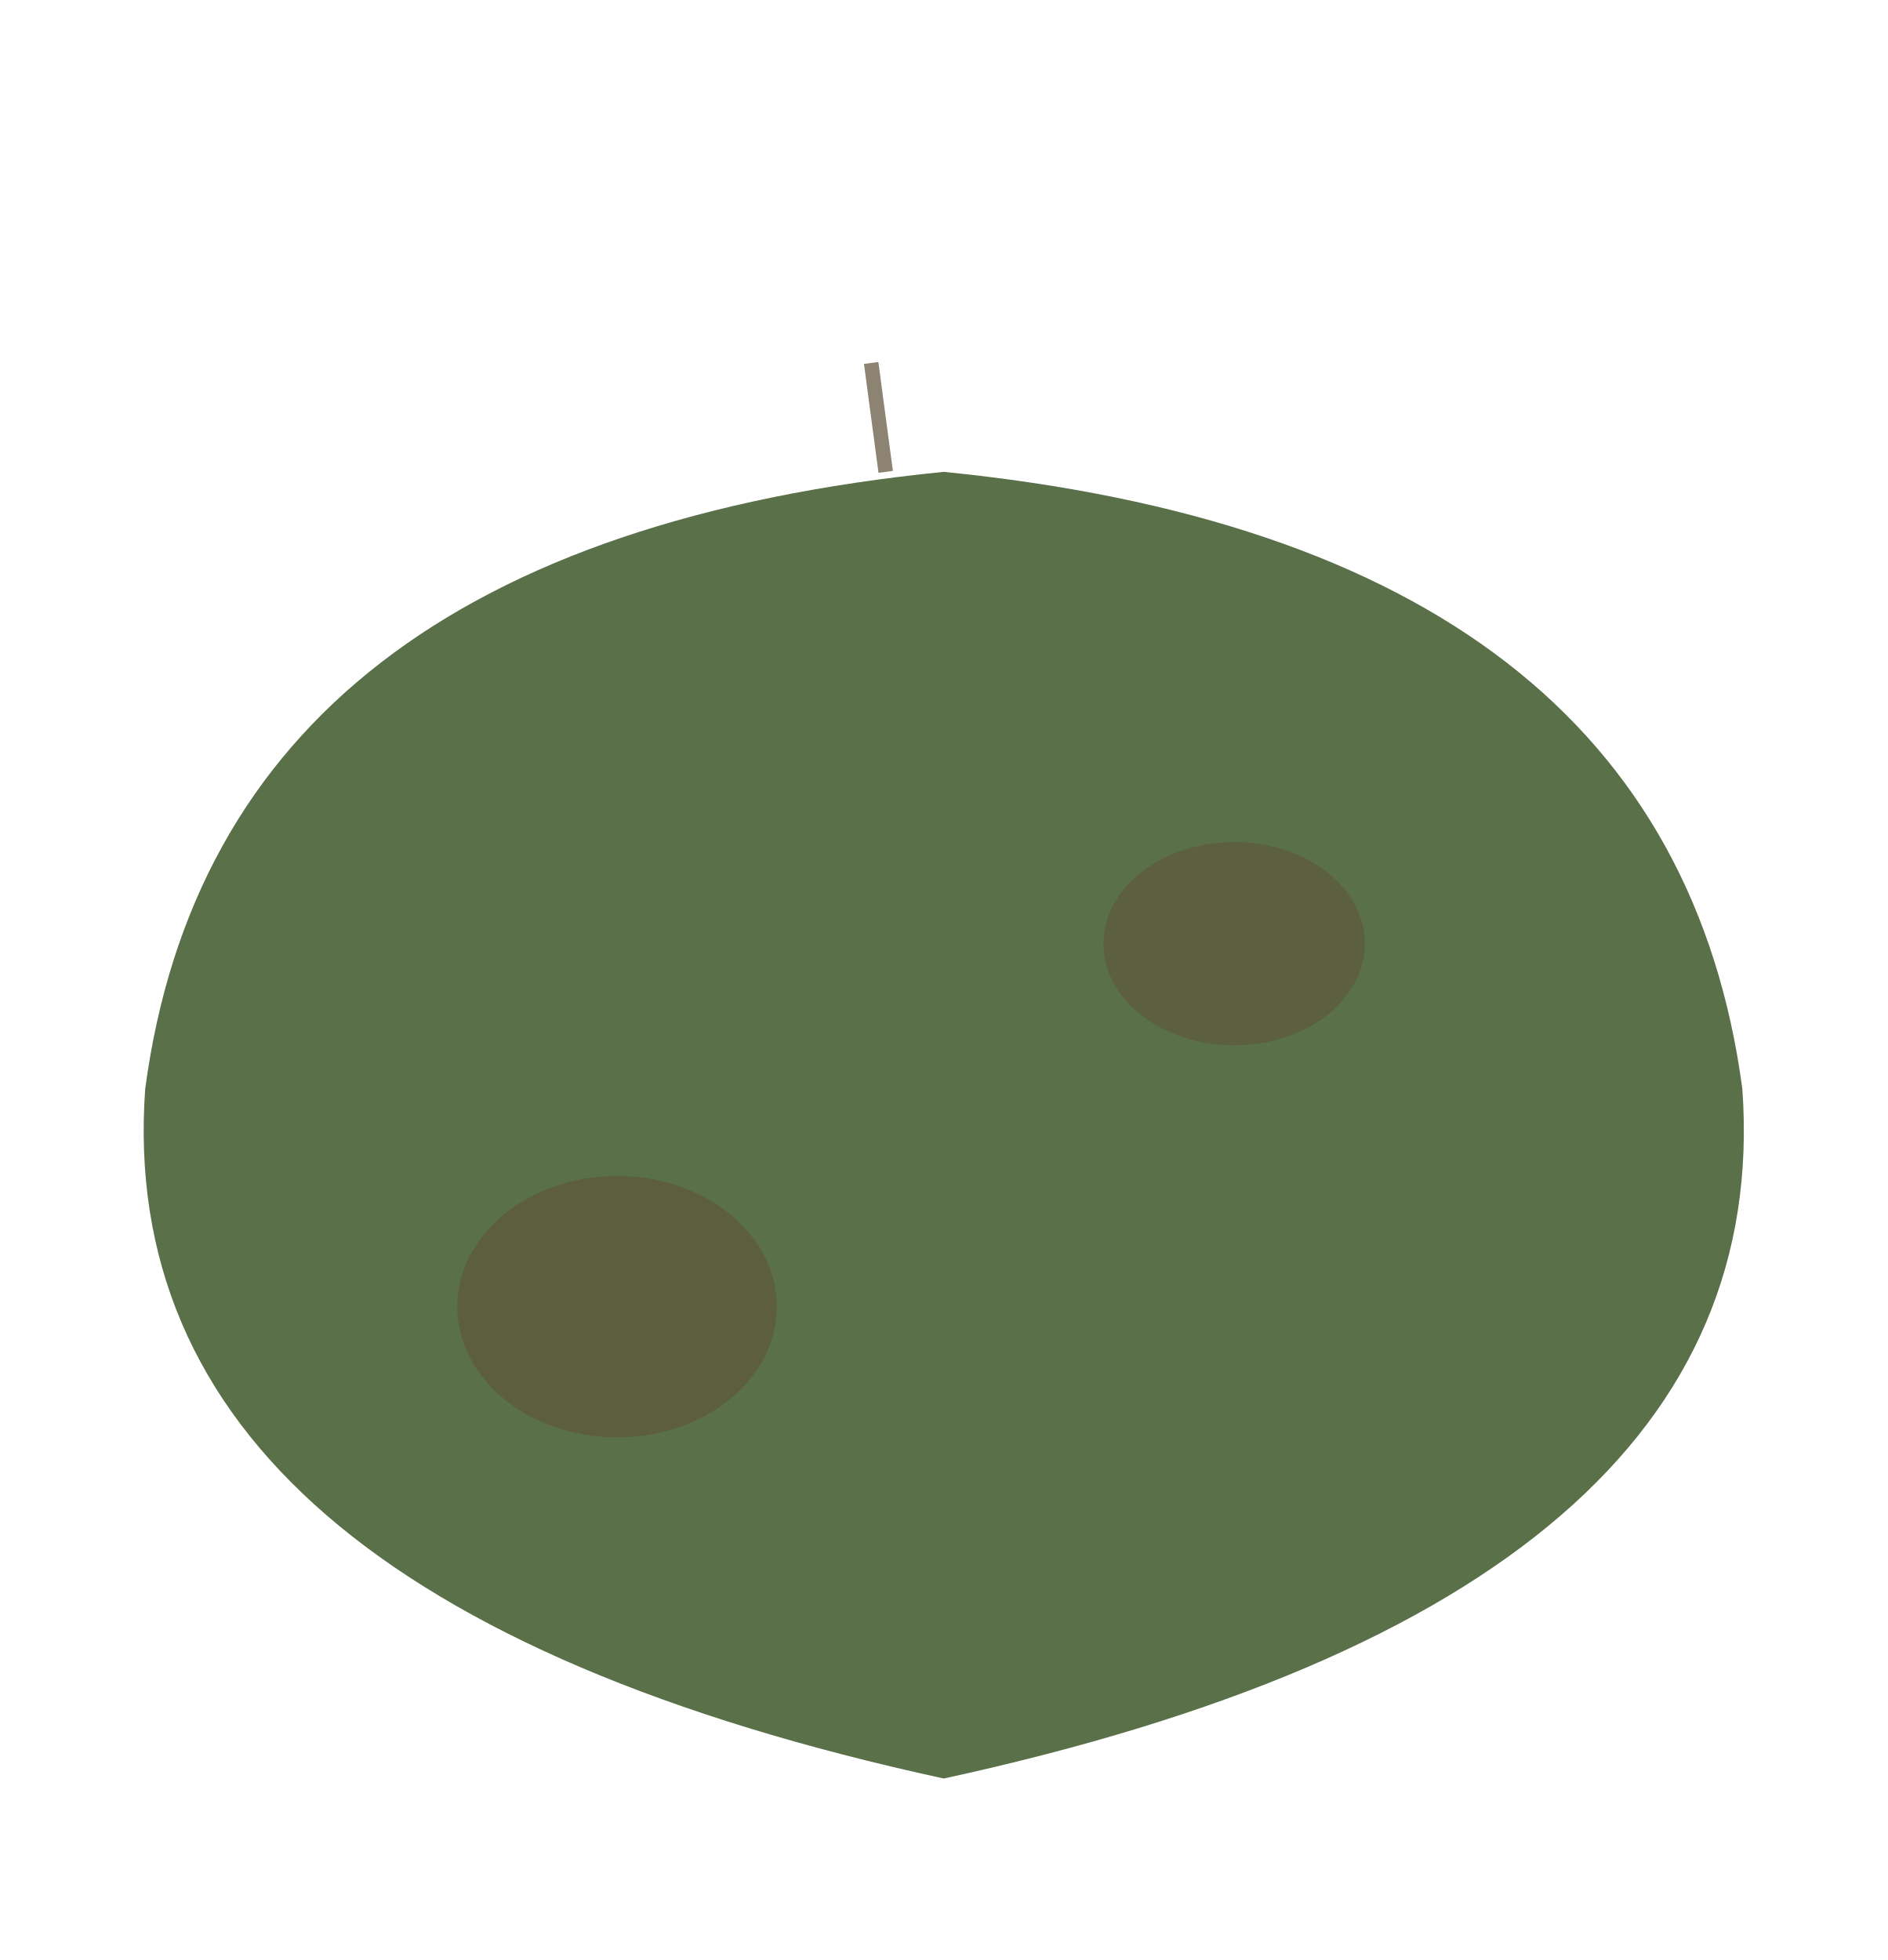
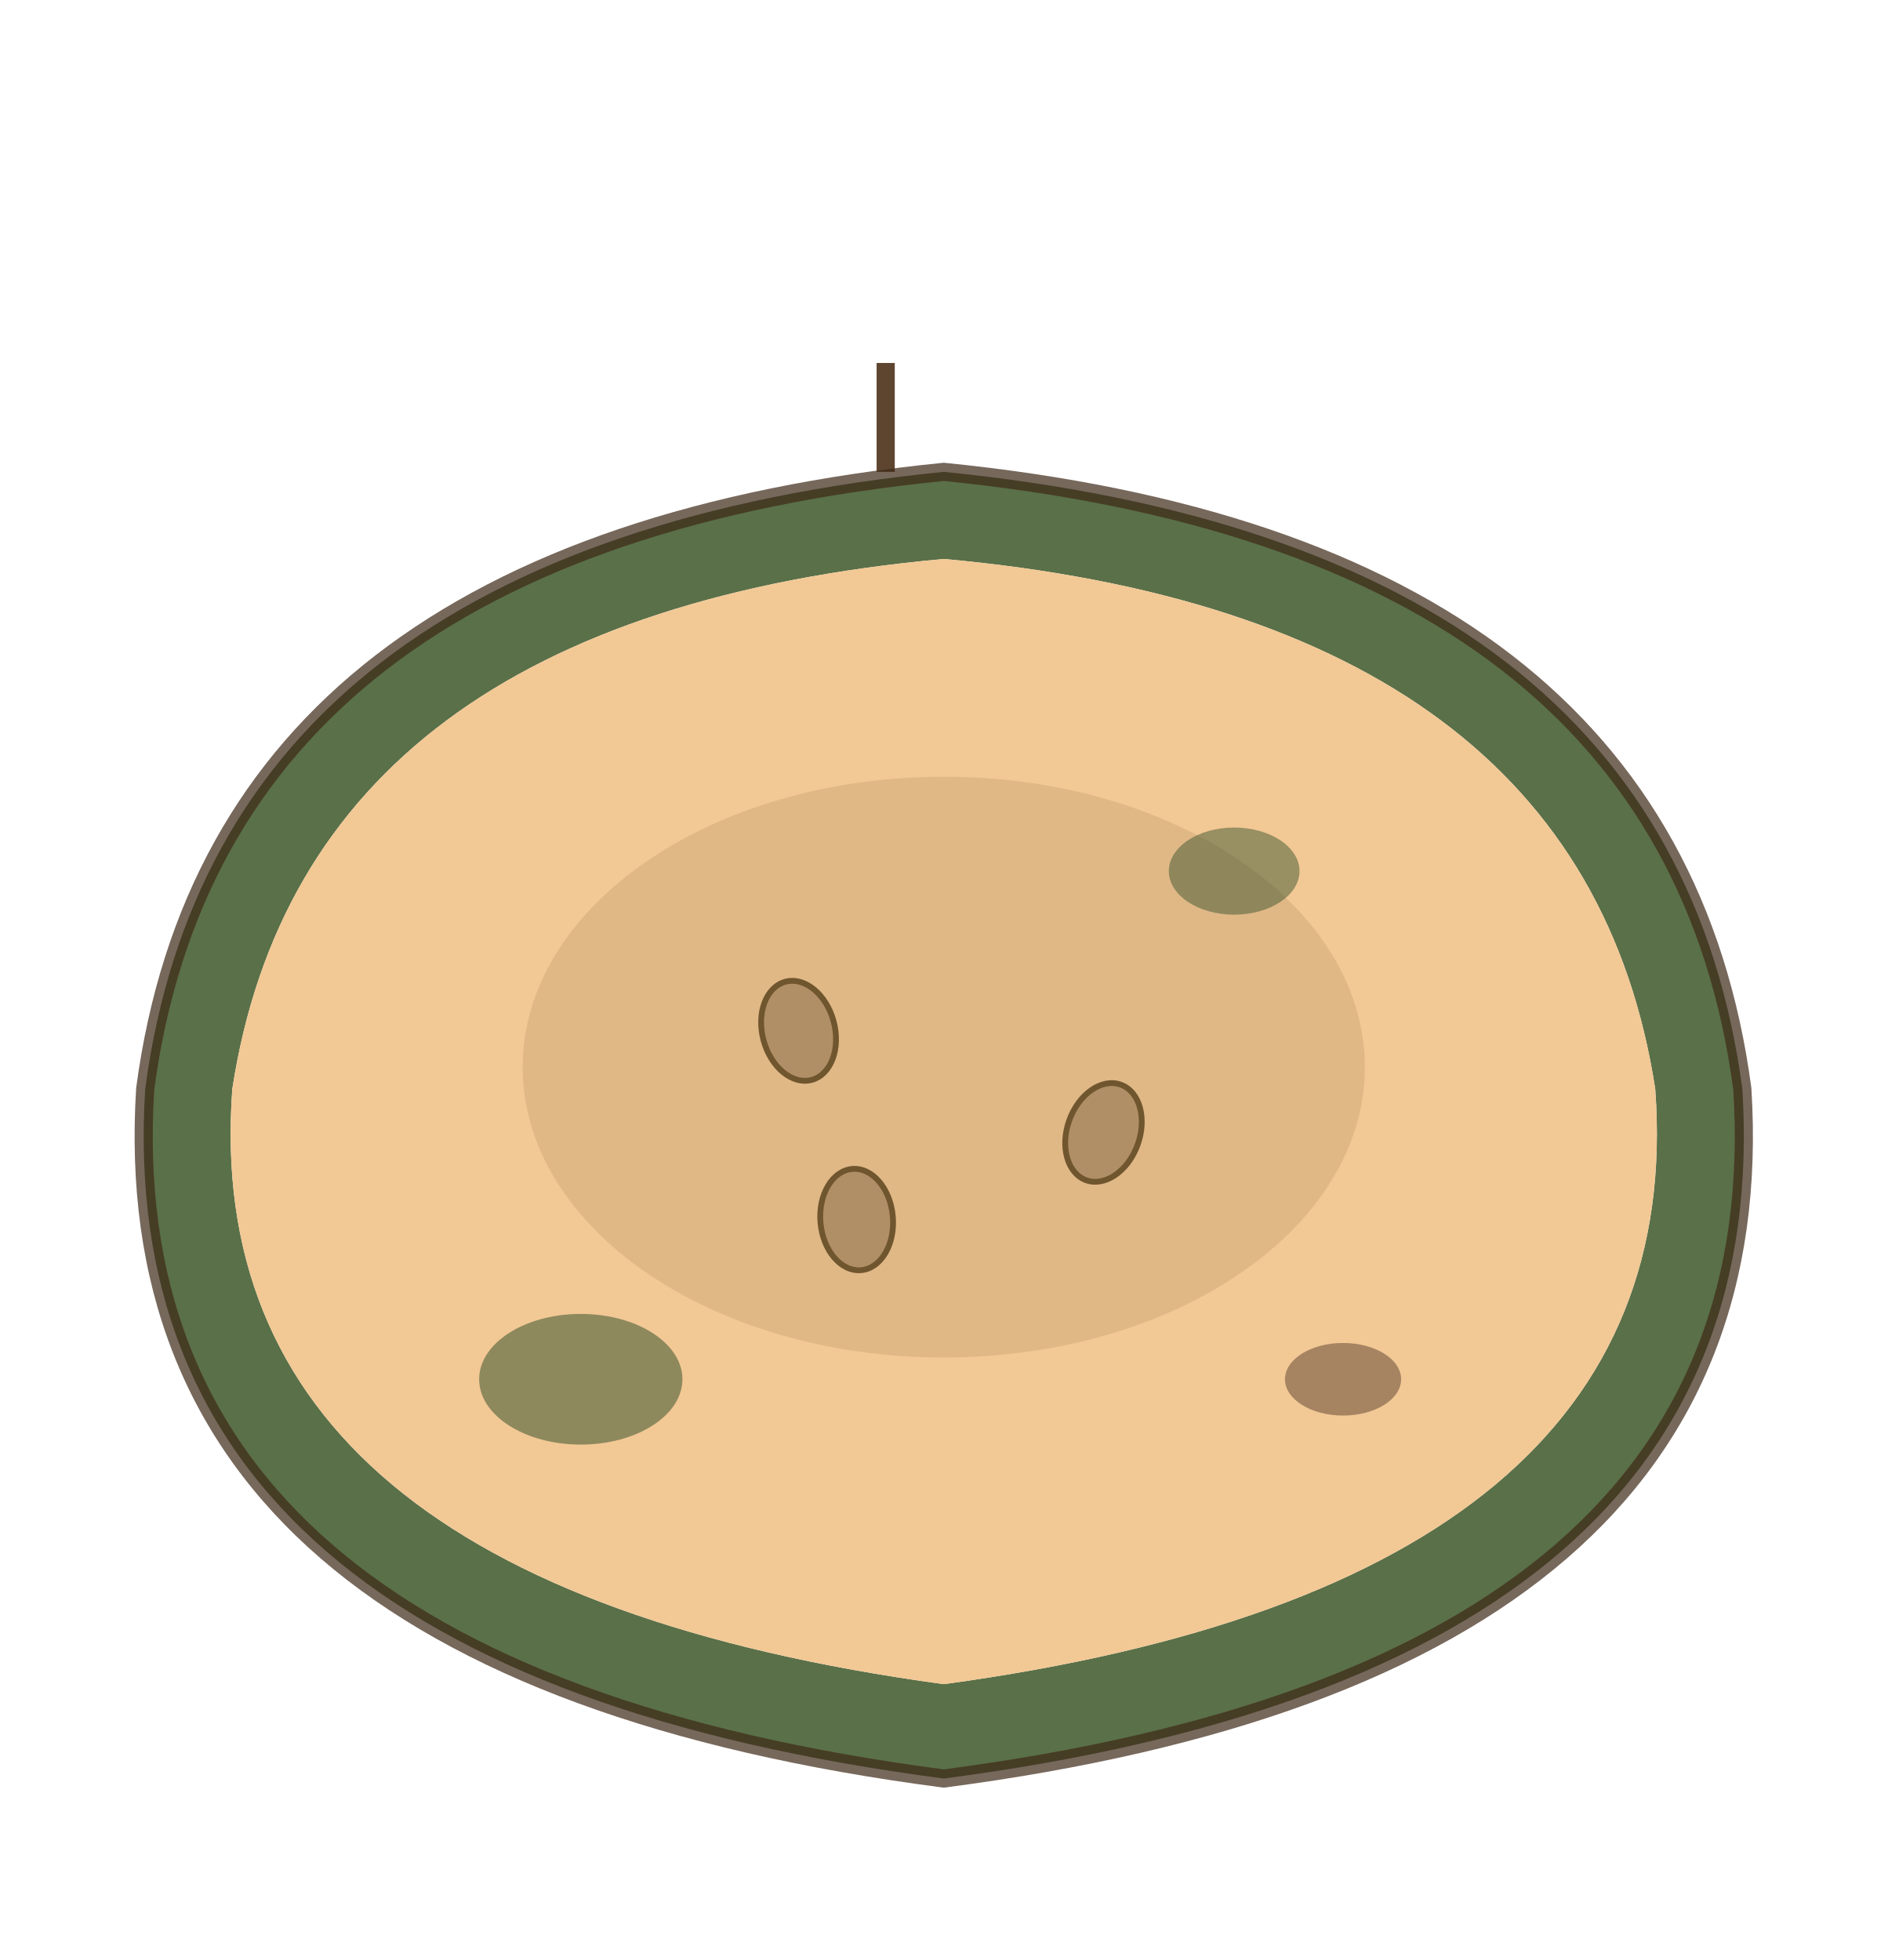
<svg xmlns="http://www.w3.org/2000/svg" viewBox="-130 -150 260 270" font-family="Noto Sans CJK JP, sans-serif">
-   <path d="M -110 0 Q -115 70 0 95 Q 115 70 110 0 Q 100 -75 0 -85 Q -100 -75 -110 0 Z" fill="#5A7048" />
-   <ellipse cx="-45" cy="30" rx="22" ry="18" fill="#5D4E37" opacity="0.55" />
-   <path d="M -8 -85 L -10 -100" stroke="#5D4E37" stroke-width="2" fill="none" opacity="0.7" />
-   <ellipse cx="40" cy="-20" rx="18" ry="14" fill="#5D4E37" opacity="0.5" />
+   <path d="M -110 0 Q -115 80 0 95 Q 115 80 110 0 Q 100 -75 0 -85 Q -100 -75 -110 0 Z M -98 0 Q -103 68 0 82 Q 103 68 98 0 Q 88 -65 0 -73 Q -88 -65 -98 0 Z" fill="#5A7048" fill-rule="evenodd" />
+   <path d="M -98 0 Q -103 68 0 82 Q 103 68 98 0 Q 88 -65 0 -73 Q -88 -65 -98 0 Z" fill="#F2C895" />
+   <ellipse cx="0" cy="-3" rx="58" ry="40" fill="#D8B080" opacity="0.7" />
+   <g fill="#A88860" stroke="#5D4520" stroke-width="0.8" opacity="0.85">
+     <ellipse cx="-20" cy="-8" rx="5" ry="7" transform="rotate(-15 -20 -8)" />
+     <ellipse cx="22" cy="6" rx="5" ry="7" transform="rotate(20 22 6)" />
+     <ellipse cx="-12" cy="18" rx="5" ry="7" transform="rotate(-5 -12 18)" />
+   </g>
+   <ellipse cx="-50" cy="40" rx="14" ry="9" fill="#3D5530" opacity="0.55" />
+   <ellipse cx="40" cy="-30" rx="9" ry="6" fill="#3D5530" opacity="0.5" />
+   <ellipse cx="55" cy="40" rx="8" ry="5" fill="#5A4030" opacity="0.5" />
+   <path d="M -8 -85 L -8 -100" stroke="#5D4530" stroke-width="2.5" fill="none" />
+   <path d="M -110 0 Q -115 80 0 95 Q 115 80 110 0 Q 100 -75 0 -85 Q -100 -75 -110 0 Z" stroke="#3D2817" stroke-width="2.5" fill="none" opacity="0.7" />
</svg>
